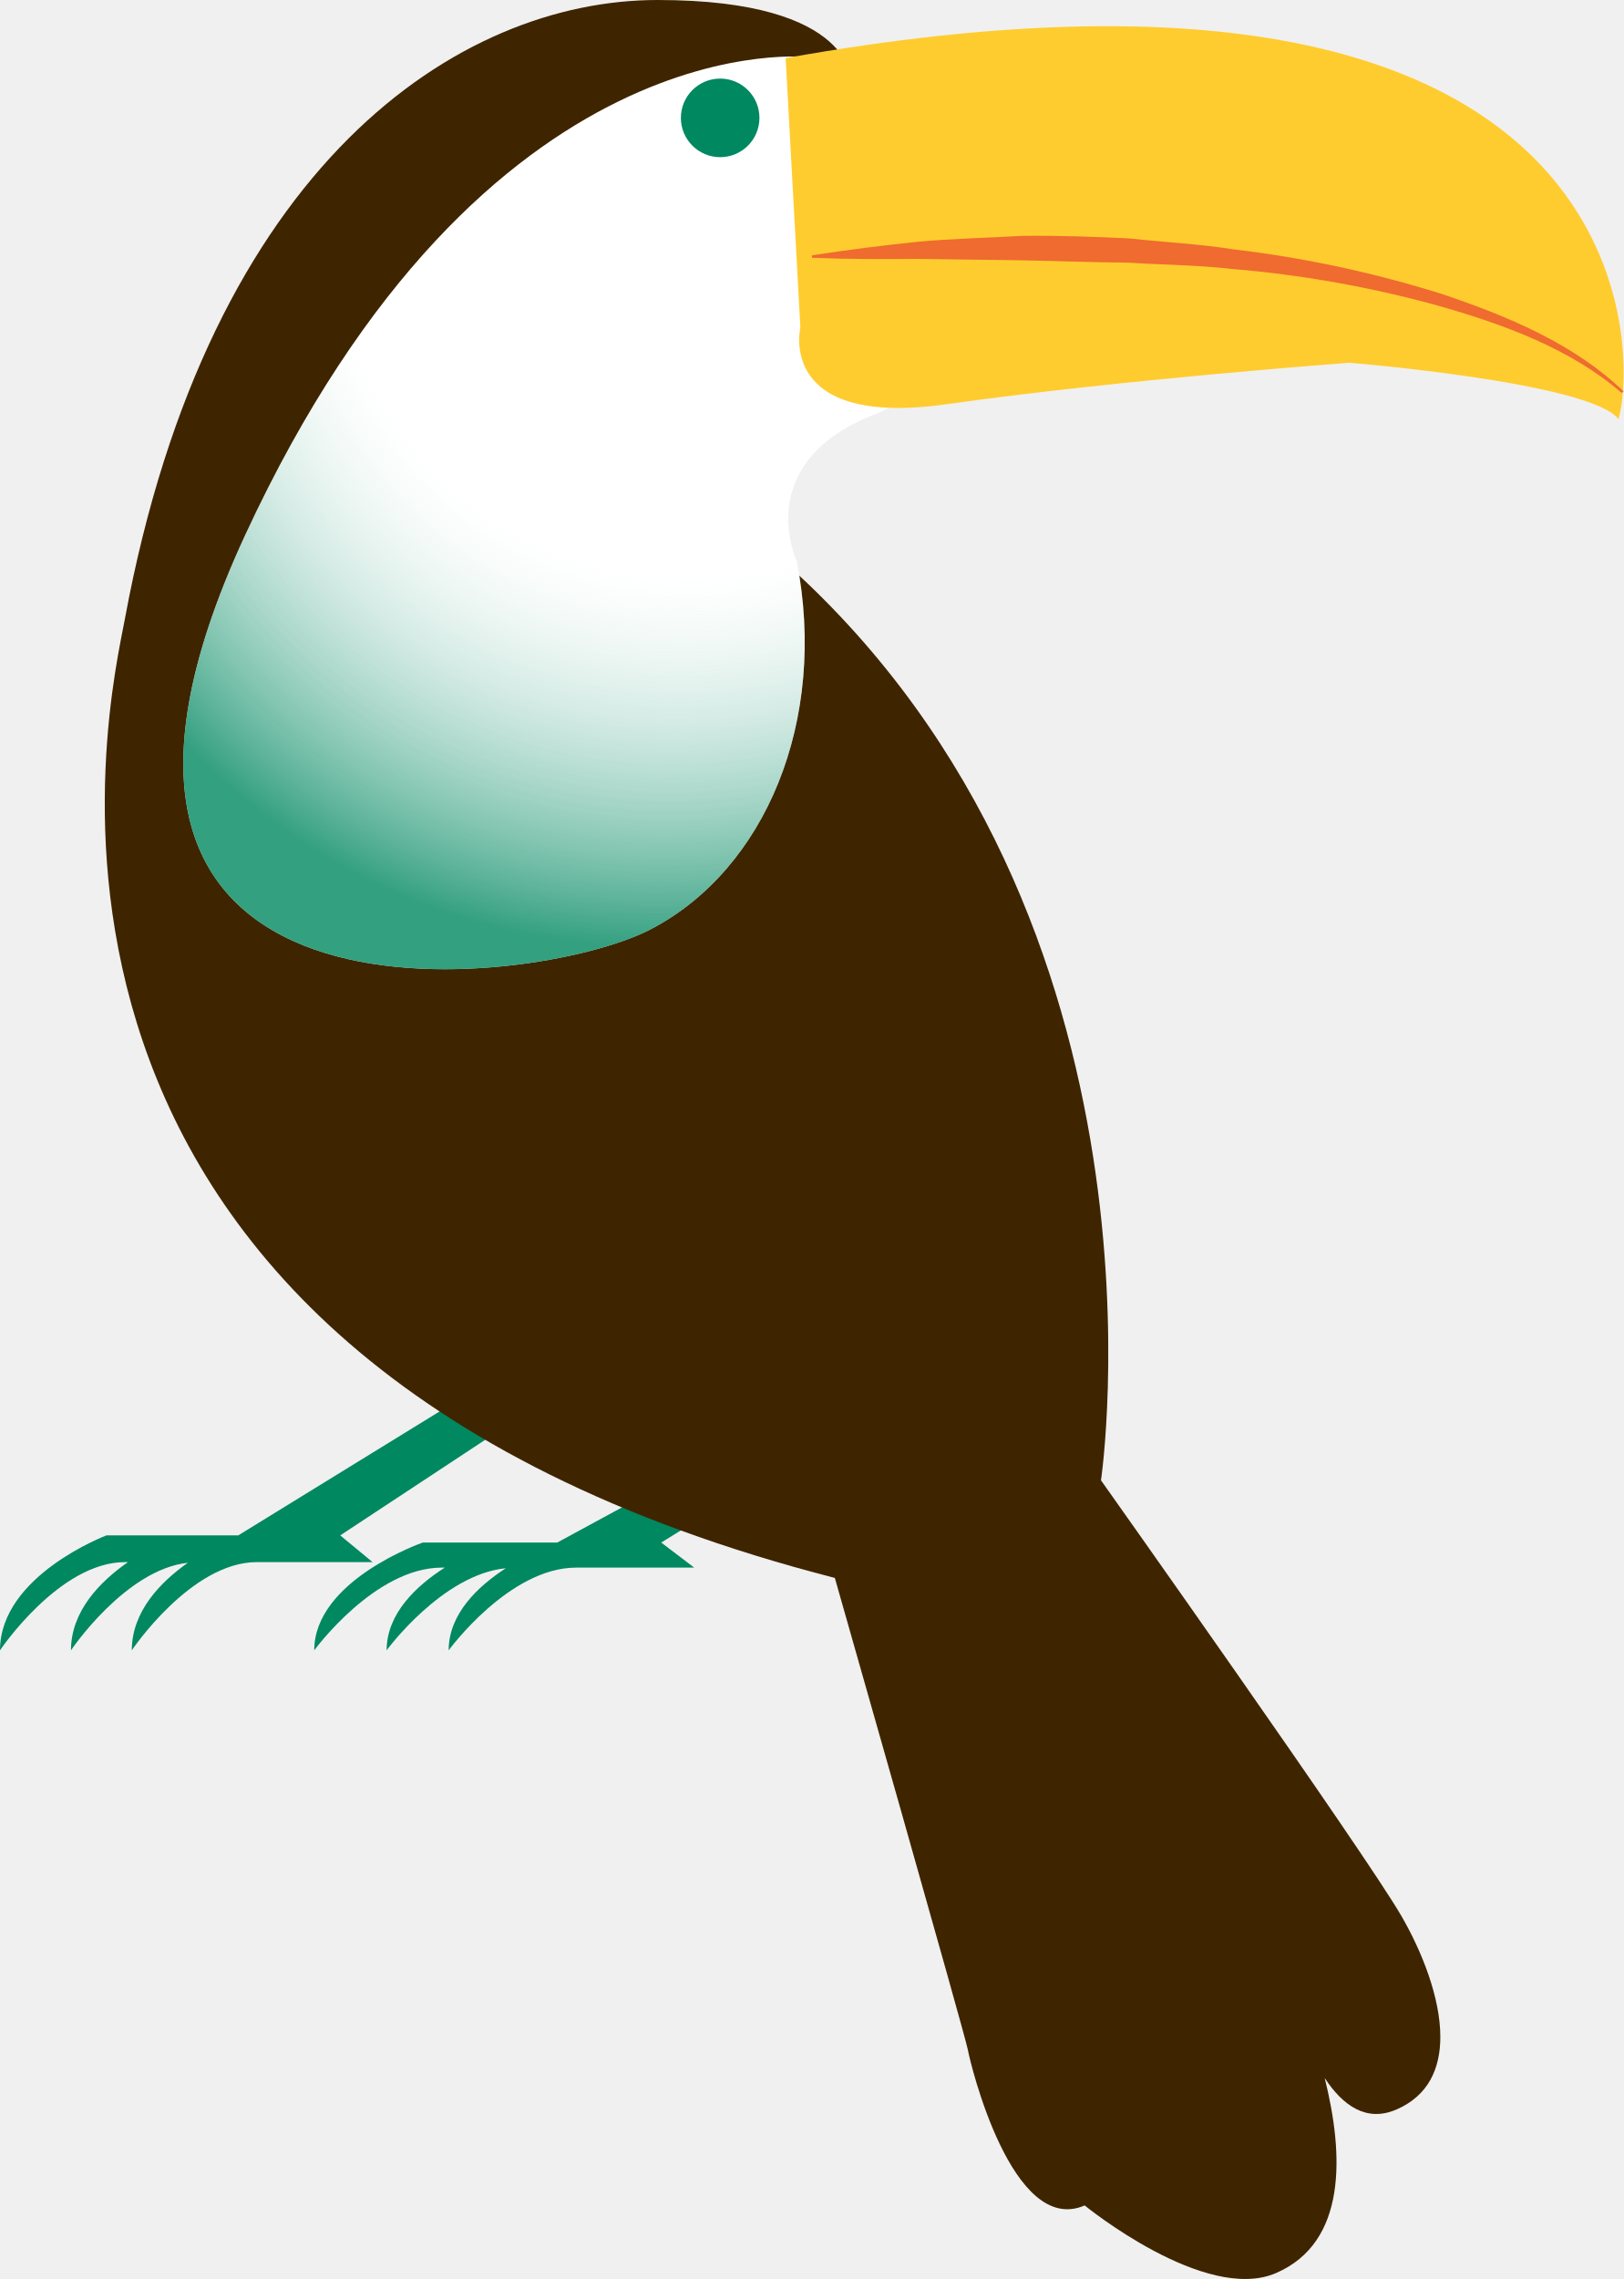
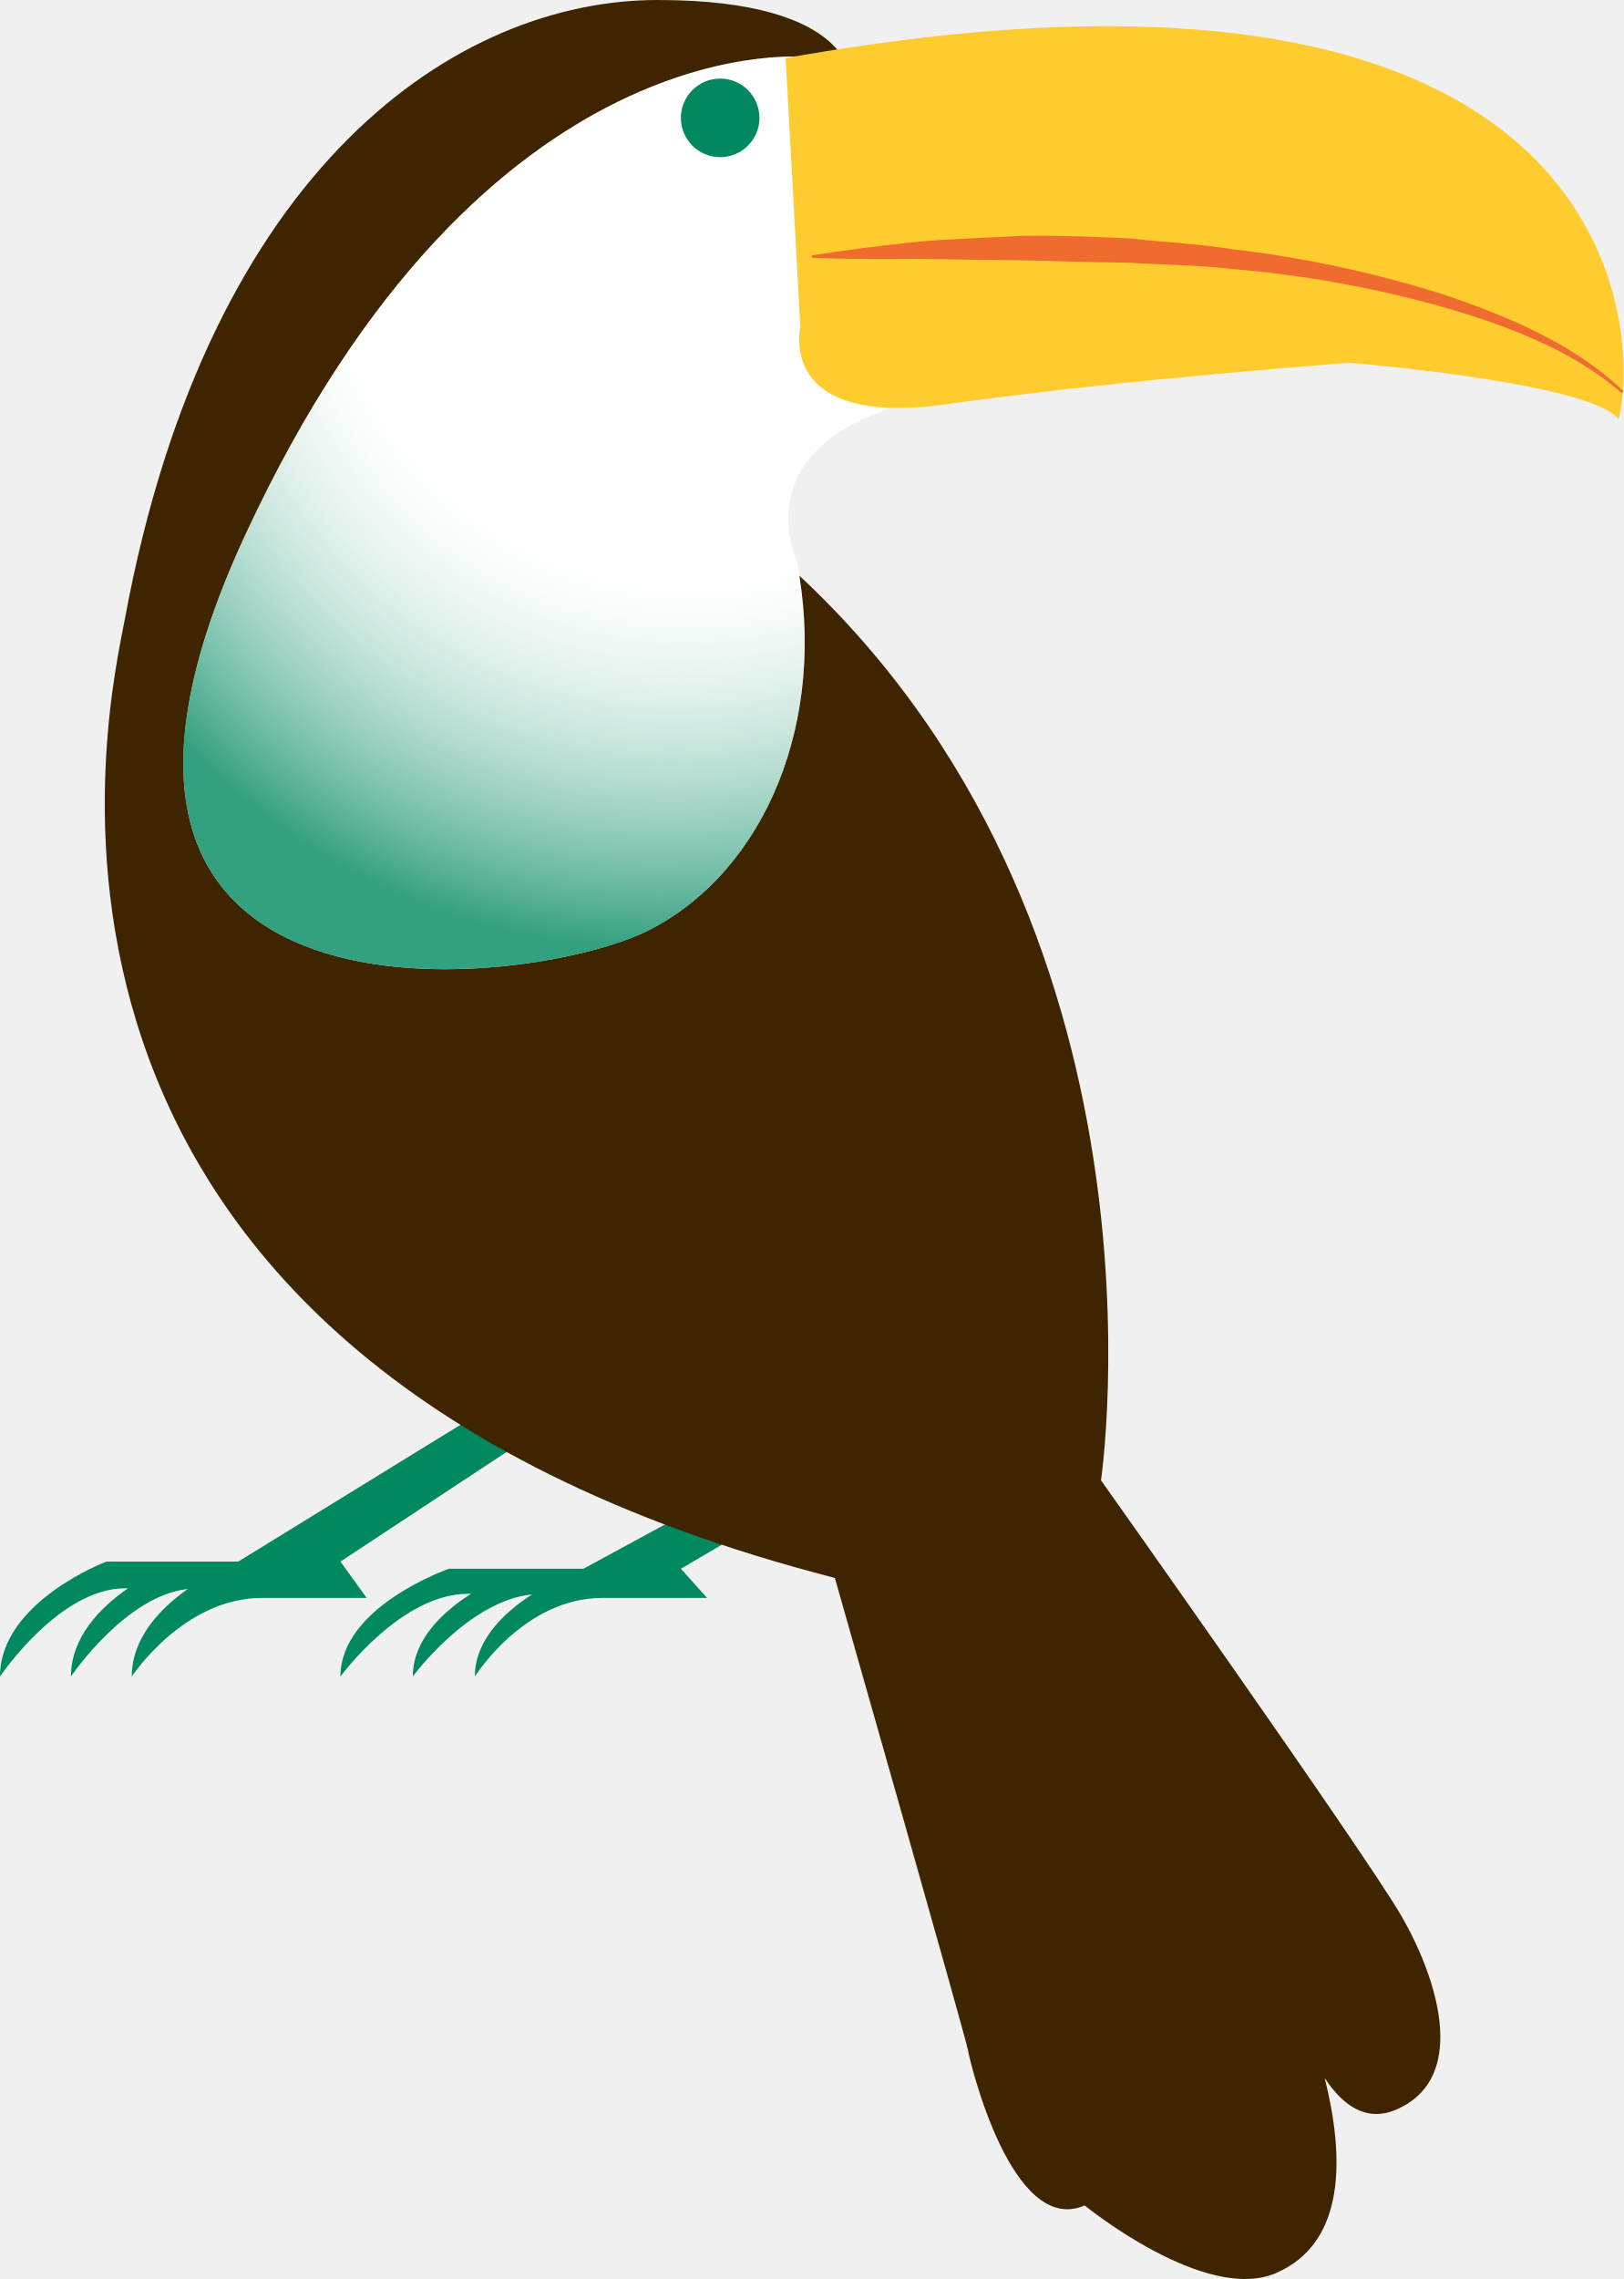
<svg xmlns="http://www.w3.org/2000/svg" xmlns:xlink="http://www.w3.org/1999/xlink" width="62" height="87" viewBox="0 0 62 87">
  <defs>
    <path id="a" d="M50.323 81.53c-1.147.498-2.05-.154-2.739-1.203.734 2.927.857 6.27-1.855 7.445-2.712 1.175-7.31-2.58-7.31-2.58-2.775 1.204-4.375-5.445-4.46-5.939-.084-.495-5.08-18.016-5.08-18.016-33.757-8.674-27.652-33.673-27.112-36.6C4.977 7.25 14.522 1 22.108 1c7.587 0 7.396 3.14 7.396 3.14s1.889 11.917-.06 12.928c-5.379 2.792-2.277 5.481-2.387 5.481C42.23 36.181 39.042 57.51 39.042 57.51S49.103 71.707 50.51 74.136c.782 1.35 1.49 3.116 1.49 4.623 0 1.203-.451 2.241-1.677 2.772z" />
    <path id="b" d="M1 1.001l.008.017L1.004 1 1 1.001z" />
    <radialGradient id="e" cx="72.446%" cy="8.118%" r="110.074%" fx="72.446%" fy="8.118%" gradientTransform="matrix(-.41688 .75314 -.78907 -.29986 1.09 -.44)">
      <stop offset="0%" stop-color="#FFF" stop-opacity="0" />
      <stop offset="54.978%" stop-color="#FFF" stop-opacity=".25" />
      <stop offset="100%" stop-color="#008860" />
    </radialGradient>
    <path id="d" d="M30.985 3.186S18.55 1.595 9.364 21.424C.179 41.253 20.416 38.761 24.823 36.488c4.405-2.273 6.794-7.99 5.6-14.074 0 0-1.793-3.783 3.062-5.63C38.02 15.056 35.779 3 31.837 3c-.277 0-.56.06-.852.186" />
  </defs>
  <g fill="none" fill-rule="evenodd">
    <g fill="#008860">
-       <path d="M12.992 58.613L23 52.016 21.47 51 9.097 58.613H4.065S0 60.144 0 63c0 0 2.259-3.367 4.774-3.367h.113C3.824 60.372 2.71 61.503 2.71 63c0 0 2.076-3.085 4.463-3.342-1.05.74-2.14 1.863-2.14 3.342 0 0 2.258-3.367 4.774-3.367h4.42l-1.235-1.02z" />
-       <path d="M25.25 58.886L30 55.953 28.439 55l-7.16 3.886h-5.134S12 60.322 12 63c0 0 2.304-3.157 4.87-3.157h.114c-1.083.693-2.22 1.754-2.22 3.157 0 0 2.117-2.893 4.552-3.134-1.071.694-2.183 1.747-2.183 3.134 0 0 2.303-3.157 4.869-3.157h4.507l-1.26-.957z" />
+       <path d="M13 59.613l10-6.597L21.47 52 9.097 59.613H4.065S0 61.144 0 64c0 0 2.259-3.367 4.774-3.367h.113C3.824 61.372 2.71 62.503 2.71 64c0 0 2.076-3.085 4.463-3.342-1.05.74-2.14 1.863-2.14 3.342 0 0 1.967-3 4.967-3h4l-1-1.387zM26 59.886l5-2.933L29.439 56l-7.16 3.886h-5.134S13 61.322 13 64c0 0 2.304-3.157 4.87-3.157h.114c-1.083.693-2.22 1.754-2.22 3.157 0 0 2.117-2.893 4.552-3.134-1.071.694-2.183 1.747-2.183 3.134 0 0 1.867-3 4.867-3h4l-1-1.114z" />
    </g>
    <use fill="#3E2500" transform="translate(3 -1)" xlink:href="#a" />
    <g transform="translate(48 74)">
      <mask id="c" fill="#fff">
        <use xlink:href="#b" />
      </mask>
      <path d="M1 1.001l.008.017L1.004 1 1 1.001z" mask="url(#c)" />
    </g>
    <g transform="translate(0 -1)">
      <use fill="#FFF" xlink:href="#d" />
      <use fill="url(#e)" fill-opacity=".8" xlink:href="#d" />
    </g>
    <path fill="#008860" d="M26 4.5a1.5 1.5 0 1 0 3 0 1.5 1.5 0 0 0-3 0" />
    <path fill="#FFCC2F" d="M30 2.218l.563 10.288s-.928 3.848 5.592 2.924c6.52-.925 15.369-1.582 15.369-1.582s9.21.749 10.279 2.152C62.56 13.386 62.766-3.638 30 2.218" />
    <path fill="#EF6B2F" d="M61.922 15c-1.95-1.694-4.521-2.626-7.046-3.342a42.973 42.973 0 0 0-7.838-1.391c-1.322-.152-2.662-.157-3.988-.242-1.335-.007-2.666-.063-4-.087l-4.01-.055c-1.339.01-2.68.013-4.032-.042L31 9.748a81.873 81.873 0 0 1 4.008-.515c1.343-.126 2.694-.151 4.044-.23 1.35-.015 2.702.033 4.052.097 1.345.146 2.697.211 4.033.424 2.683.314 5.334.89 7.896 1.69 2.526.848 5.072 1.906 6.967 3.727l-.078.059z" />
  </g>
</svg>
